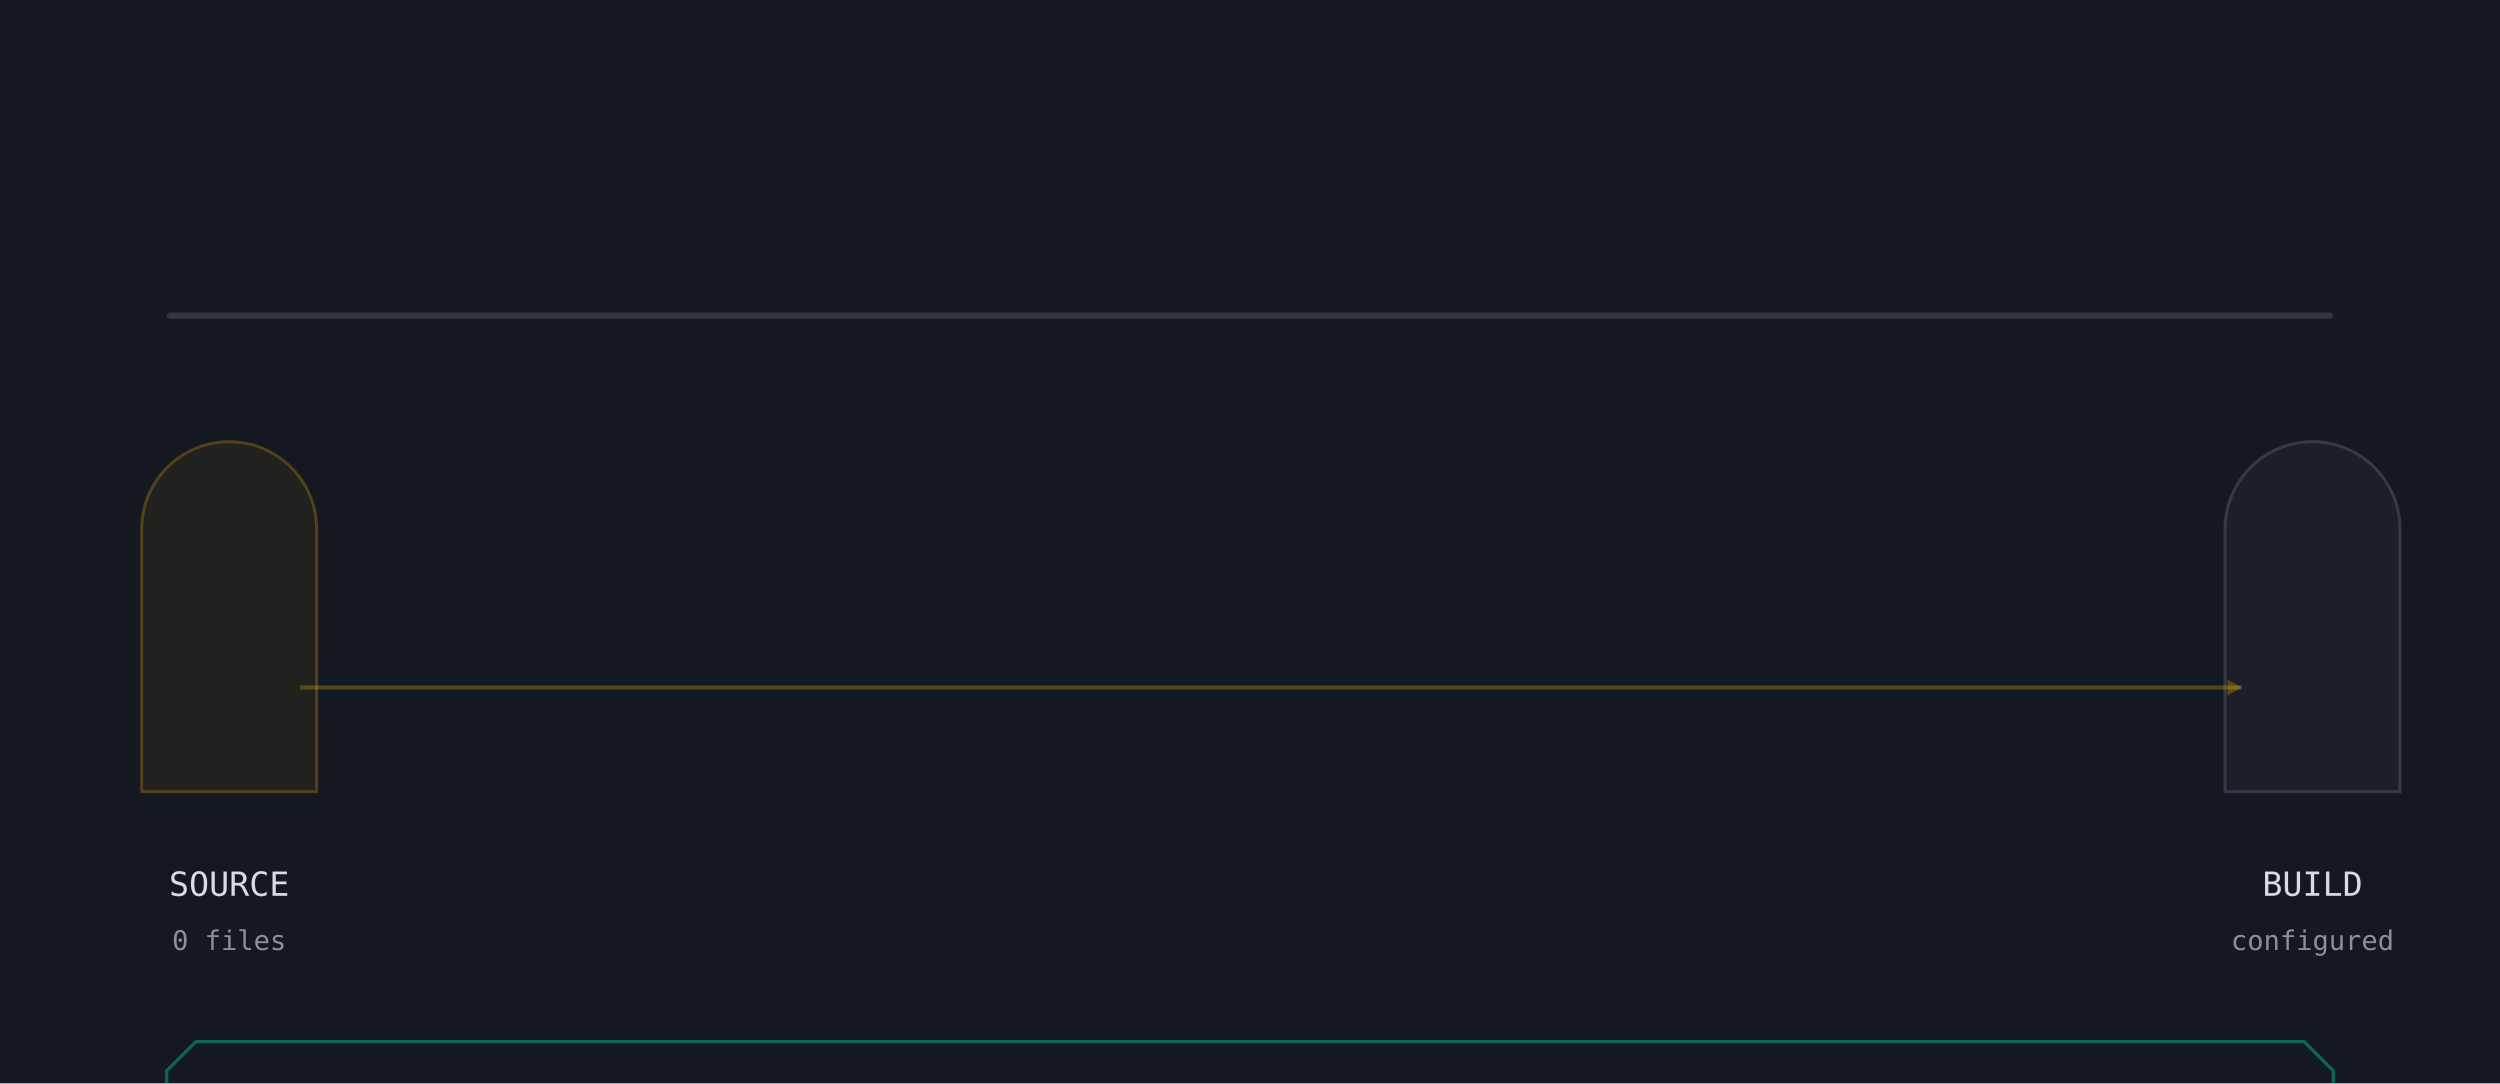
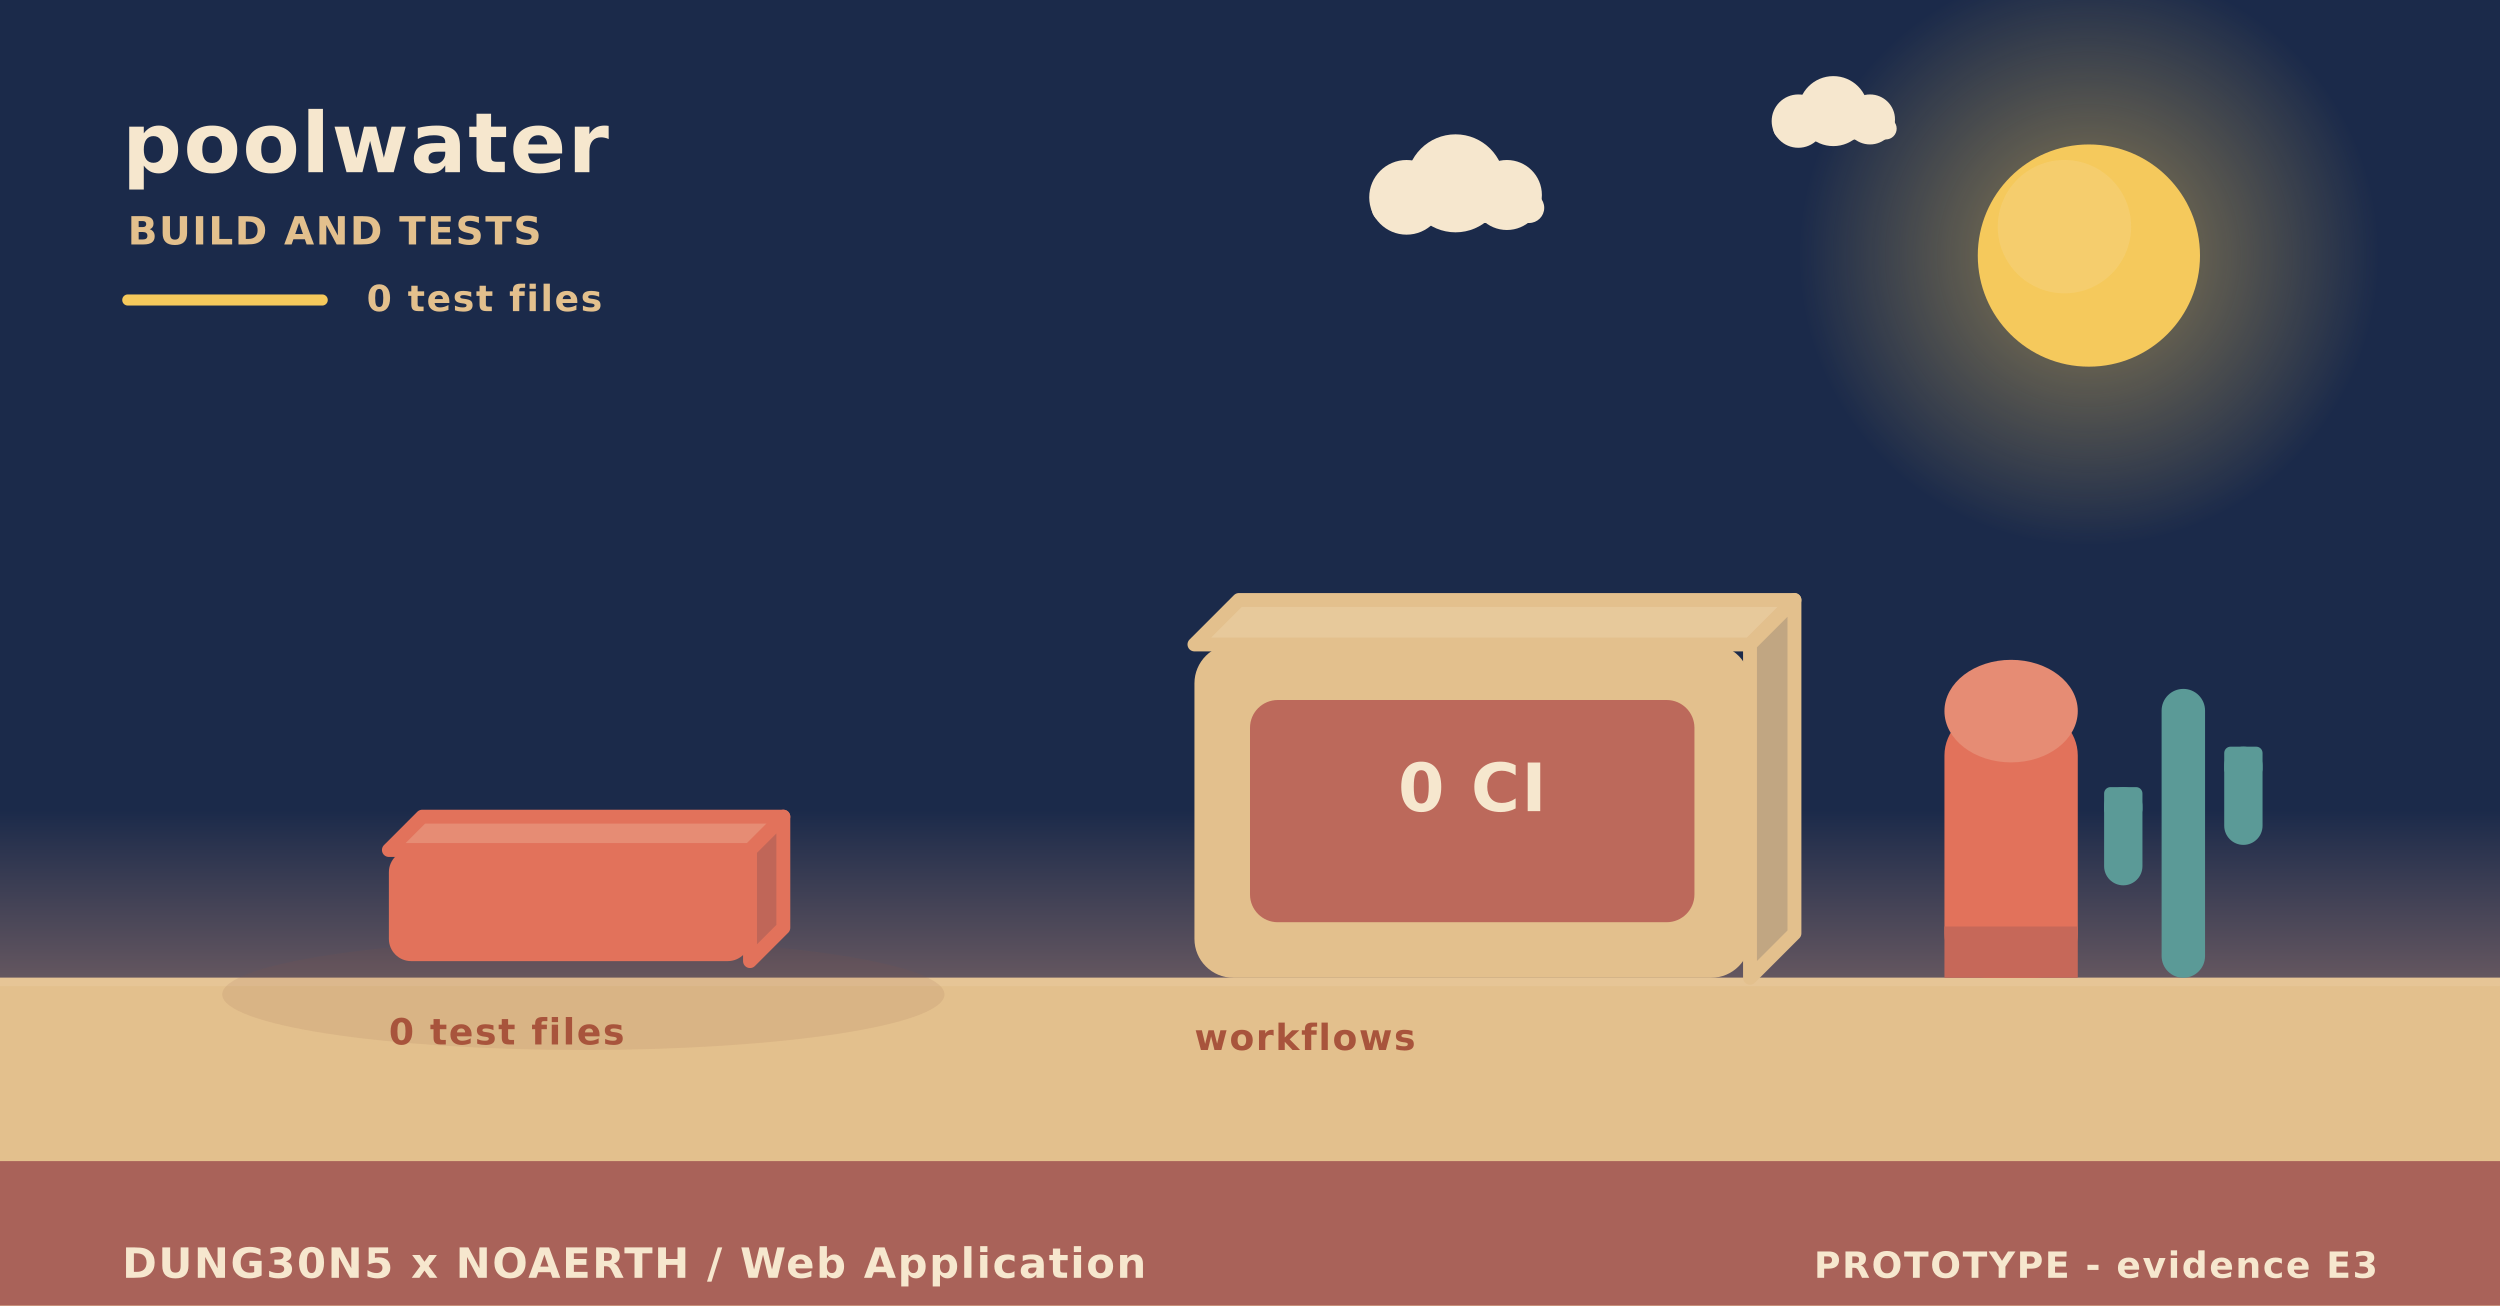
- <svg xmlns="http://www.w3.org/2000/svg" viewBox="0 0 1200 520" width="1200" height="520" role="img" aria-label="poolwater build evidence">
-   <rect width="1200" height="520" fill="#141821" />
-   <defs>
-     <linearGradient id="gb" x1="0" y1="0" x2="1" y2="1">
-       <stop offset="0%" stop-color="#ffb703" />
-       <stop offset="100%" stop-color="#8d99ae" />
-     </linearGradient>
-   </defs>
-   <rect x="80.00" y="150.00" width="1040.00" height="3.00" rx="2.00" fill="rgba(238,241,246,0.140)" opacity="1.00" />
-   <path d="M68.00,380.00 L68.00,254.00 A42.00,42.00 0 0 1 152.00,254.00 L152.00,380.00 Z" fill="rgba(255,183,3,0.100)" opacity="0.55" stroke="rgba(255,183,3,0.450)" stroke-width="1.4" />
-   <polygon points="-192.26,189.00 -136.83,221.00 -136.83,157.00 -192.26,125.00" fill="#037c5d" opacity="0.95" />
-   <polygon points="-247.68,221.00 -192.26,253.00 -192.26,189.00 -247.68,157.00" fill="#6e7788" opacity="0.95" />
-   <polygon points="-192.26,125.00 -136.83,157.00 -192.26,189.00 -247.68,157.00" fill="#ffb703" opacity="0.95" />
-   <text x="110" y="430" font-family="ui-monospace,Menlo,monospace" font-size="16" fill="rgba(238,241,246,0.900)" text-anchor="middle">SOURCE</text>
-   <text x="110" y="456" font-family="ui-monospace,Menlo,monospace" font-size="13" fill="rgba(238,241,246,0.550)" text-anchor="middle">0 files</text>
-   <path d="M1068.00,380.00 L1068.00,254.00 A42.00,42.00 0 0 1 1152.00,254.00 L1152.00,380.00 Z" fill="rgba(141,153,174,0.100)" opacity="0.55" stroke="rgba(141,153,174,0.450)" stroke-width="1.4" />
-   <polygon points="673.77,689.00 729.19,721.00 729.19,657.00 673.77,625.00" fill="#037c5d" opacity="0.95" />
-   <polygon points="618.34,721.00 673.77,753.00 673.77,689.00 618.34,657.00" fill="#6e7788" opacity="0.95" />
-   <polygon points="673.77,625.00 729.19,657.00 673.77,689.00 618.34,657.00" fill="#8d99ae" opacity="0.95" />
-   <text x="1110" y="430" font-family="ui-monospace,Menlo,monospace" font-size="16" fill="rgba(238,241,246,0.900)" text-anchor="middle">BUILD</text>
-   <text x="1110" y="456" font-family="ui-monospace,Menlo,monospace" font-size="13" fill="rgba(238,241,246,0.550)" text-anchor="middle">configured</text>
-   <line x1="144.00" y1="330.00" x2="1076.00" y2="330.00" stroke="rgba(255,183,3,0.500)" stroke-width="2.00" opacity="0.55" />
-   <polygon points="1076.00,330.00 1069.20,326.20 1069.20,333.80" fill="rgba(255,183,3,0.500)" opacity="0.55" />
-   <path d="M94.00,500.00 H1106.00 L1120.00,514.00 V546.00 L1106.00,560.00 H94.00 L80.00,546.00 V514.00 Z" fill="none" stroke="rgba(6,214,160,0.500)" stroke-width="1.60" opacity="0.80" />
-   <text x="600" y="536" font-family="ui-monospace,Menlo,monospace" font-size="16" fill="rgba(6,214,160,0.950)" text-anchor="middle">no test suite present in this repository — shown as measured, not implied</text>
+ <svg xmlns="http://www.w3.org/2000/svg" width="900" height="470" viewBox="0 0 900 470" role="img" aria-label="poolwater - how it is verified">
+   <linearGradient id="skyb" x1="0" y1="0" x2="0" y2="1">
+     <stop offset="0" stop-color="#1b2a4a" />
+     <stop offset="0.62" stop-color="#1b2a4a" />
+     <stop offset="1" stop-color="#f3ad8a" />
+   </linearGradient>
+   <rect width="900" height="470" fill="url(#skyb)" />
+   <radialGradient id="sunb">
+     <stop offset="0.35" stop-color="#f5c95c" stop-opacity="0.34" />
+     <stop offset="1" stop-color="#f5c95c" stop-opacity="0" />
+   </radialGradient>
+   <circle cx="752" cy="92" r="104" fill="url(#sunb)" />
+   <circle cx="752" cy="92" r="40" fill="#f5c95c" />
+   <circle cx="743.2" cy="81.6" r="24" fill="#f5d27e" opacity="0.5" />
+   <g>
+     <circle cx="524" cy="66" r="17.64" fill="#f6e7ce" />
+     <circle cx="506.36" cy="71.04" r="13.44" fill="#f6e7ce" />
+     <circle cx="542.48" cy="70.2" r="12.6" fill="#f6e7ce" />
+     <rect x="493.76" y="69.36" width="62.16" height="10.92" rx="5.46" fill="#f6e7ce" />
+   </g>
+   <g>
+     <circle cx="660" cy="40" r="12.6" fill="#f6e7ce" />
+     <circle cx="647.4" cy="43.6" r="9.6" fill="#f6e7ce" />
+     <circle cx="673.2" cy="43" r="9" fill="#f6e7ce" />
+     <rect x="638.4" y="42.4" width="44.4" height="7.8" rx="3.9" fill="#f6e7ce" />
+   </g>
+   <rect x="0" y="352" width="900" height="118" fill="#e3c08d" />
+   <rect x="0" y="352" width="900" height="3" fill="#e6c596" />
+   <text x="44" y="62" font-family="Verdana,DejaVu Sans,sans-serif" font-size="30" font-weight="700" letter-spacing="0.6" fill="#f6e7ce" text-anchor="start">poolwater</text>
+   <text x="46" y="88" font-family="Verdana,DejaVu Sans,sans-serif" font-size="14" font-weight="700" letter-spacing="0.6" fill="#e3c08d" text-anchor="start">BUILD AND TESTS</text>
+   <rect x="44" y="106" width="74" height="4" rx="2" fill="#f5c95c" />
+   <text x="132" y="112" font-family="Verdana,DejaVu Sans,sans-serif" font-size="13" font-weight="700" letter-spacing="0.6" fill="#e3c08d" text-anchor="start">0 test files</text>
+   <ellipse cx="210" cy="358" rx="130" ry="20" fill="rgba(138,90,68,0.11)" />
+   <path d="M140,306 L270,306 L282,294 L152,294 Z" fill="#e68c74" stroke="#e2725b" stroke-width="5" stroke-linejoin="round" />
+   <path d="M270,306 L282,294 L282,334 L270,346 Z" fill="#c06658" stroke="#e2725b" stroke-width="5" stroke-linejoin="round" />
+   <rect x="140" y="306" width="130" height="40" rx="8" fill="#e2725b" />
+   <text x="140" y="376" font-family="Verdana,DejaVu Sans,sans-serif" font-size="13" font-weight="700" letter-spacing="0.6" fill="#a8543c" text-anchor="start">0 test files</text>
+   <path d="M430,232 L630,232 L646,216 L446,216 Z" fill="#e7c99b" stroke="#e3c08d" stroke-width="5" stroke-linejoin="round" />
+   <path d="M630,232 L646,216 L646,336 L630,352 Z" fill="#c1a682" stroke="#e3c08d" stroke-width="5" stroke-linejoin="round" />
+   <rect x="430" y="232" width="200" height="120" rx="14" fill="#e3c08d" />
+   <rect x="450" y="252" width="160" height="80" rx="10" fill="#ba6458" opacity="0.94" />
+   <text x="530" y="292" font-family="Verdana,DejaVu Sans,sans-serif" font-size="24" font-weight="700" letter-spacing="0.6" fill="#f6e7ce" text-anchor="middle">0 CI</text>
+   <text x="430" y="378" font-family="Verdana,DejaVu Sans,sans-serif" font-size="13" font-weight="700" letter-spacing="0.6" fill="#a8543c" text-anchor="start">workflows</text>
+   <rect x="700" y="256" width="48" height="96" rx="16" fill="#e2725b" />
+   <ellipse cx="724" cy="256" rx="24" ry="18.46" fill="#e68c74" />
+   <rect x="700" y="333.54" width="48" height="18.46" fill="#c66859" />
+   <rect x="778.18" y="248" width="15.64" height="104" rx="7.82" fill="#5b9a97" />
+   <rect x="757.48" y="283.36" width="13.8" height="35.36" rx="6.9" fill="#5b9a97" />
+   <rect x="757.48" y="283.36" width="13.8" height="10.4" rx="2.3" fill="#5b9a97" />
+   <rect x="800.72" y="268.8" width="13.8" height="35.36" rx="6.9" fill="#5b9a97" />
+   <rect x="800.72" y="268.8" width="13.8" height="10.4" rx="2.3" fill="#5b9a97" />
+   <rect x="0" y="418" width="900" height="52" rx="0" fill="#a65c56" opacity="0.94" />
+   <text x="44" y="460" font-family="Verdana,DejaVu Sans,sans-serif" font-size="15" font-weight="700" letter-spacing="0.6" fill="#f6e7ce" text-anchor="start">DUNG30N5 x NOAERTH  /  Web Application</text>
+   <text x="856" y="460" font-family="Verdana,DejaVu Sans,sans-serif" font-size="13" font-weight="700" letter-spacing="0.6" fill="#f6e7ce" text-anchor="end">PROTOTYPE  -  evidence E3</text>
</svg>
